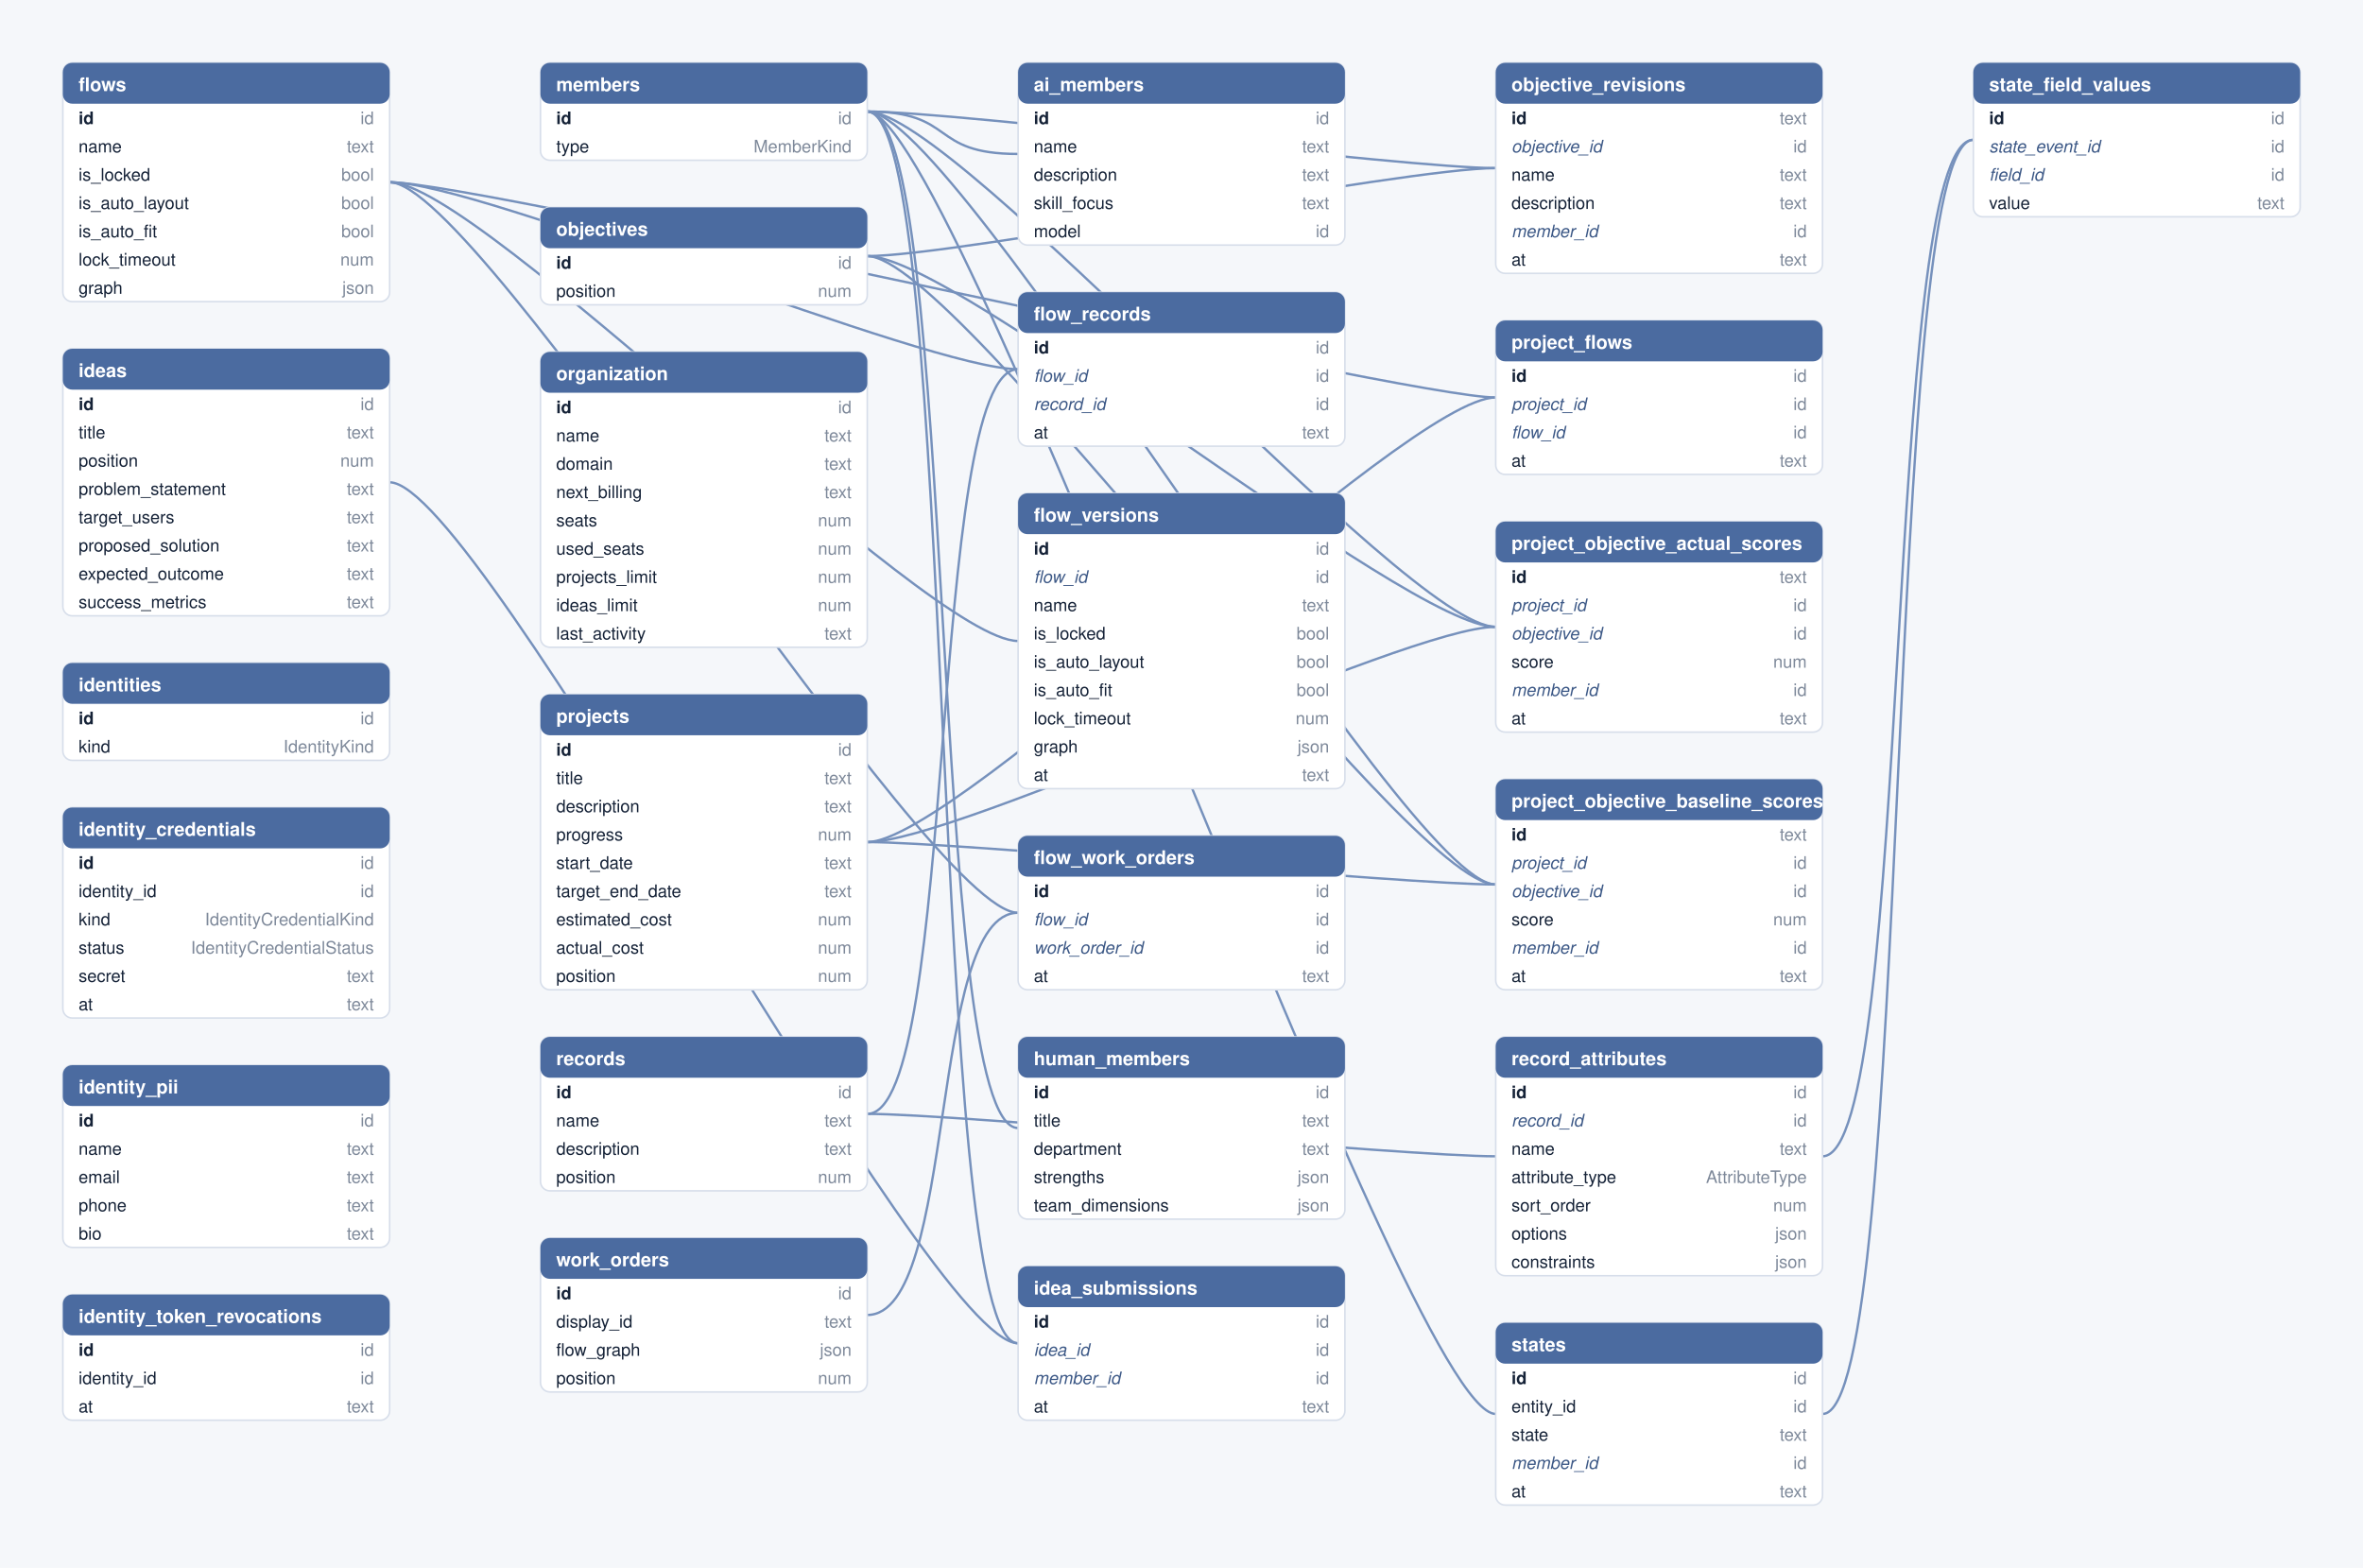
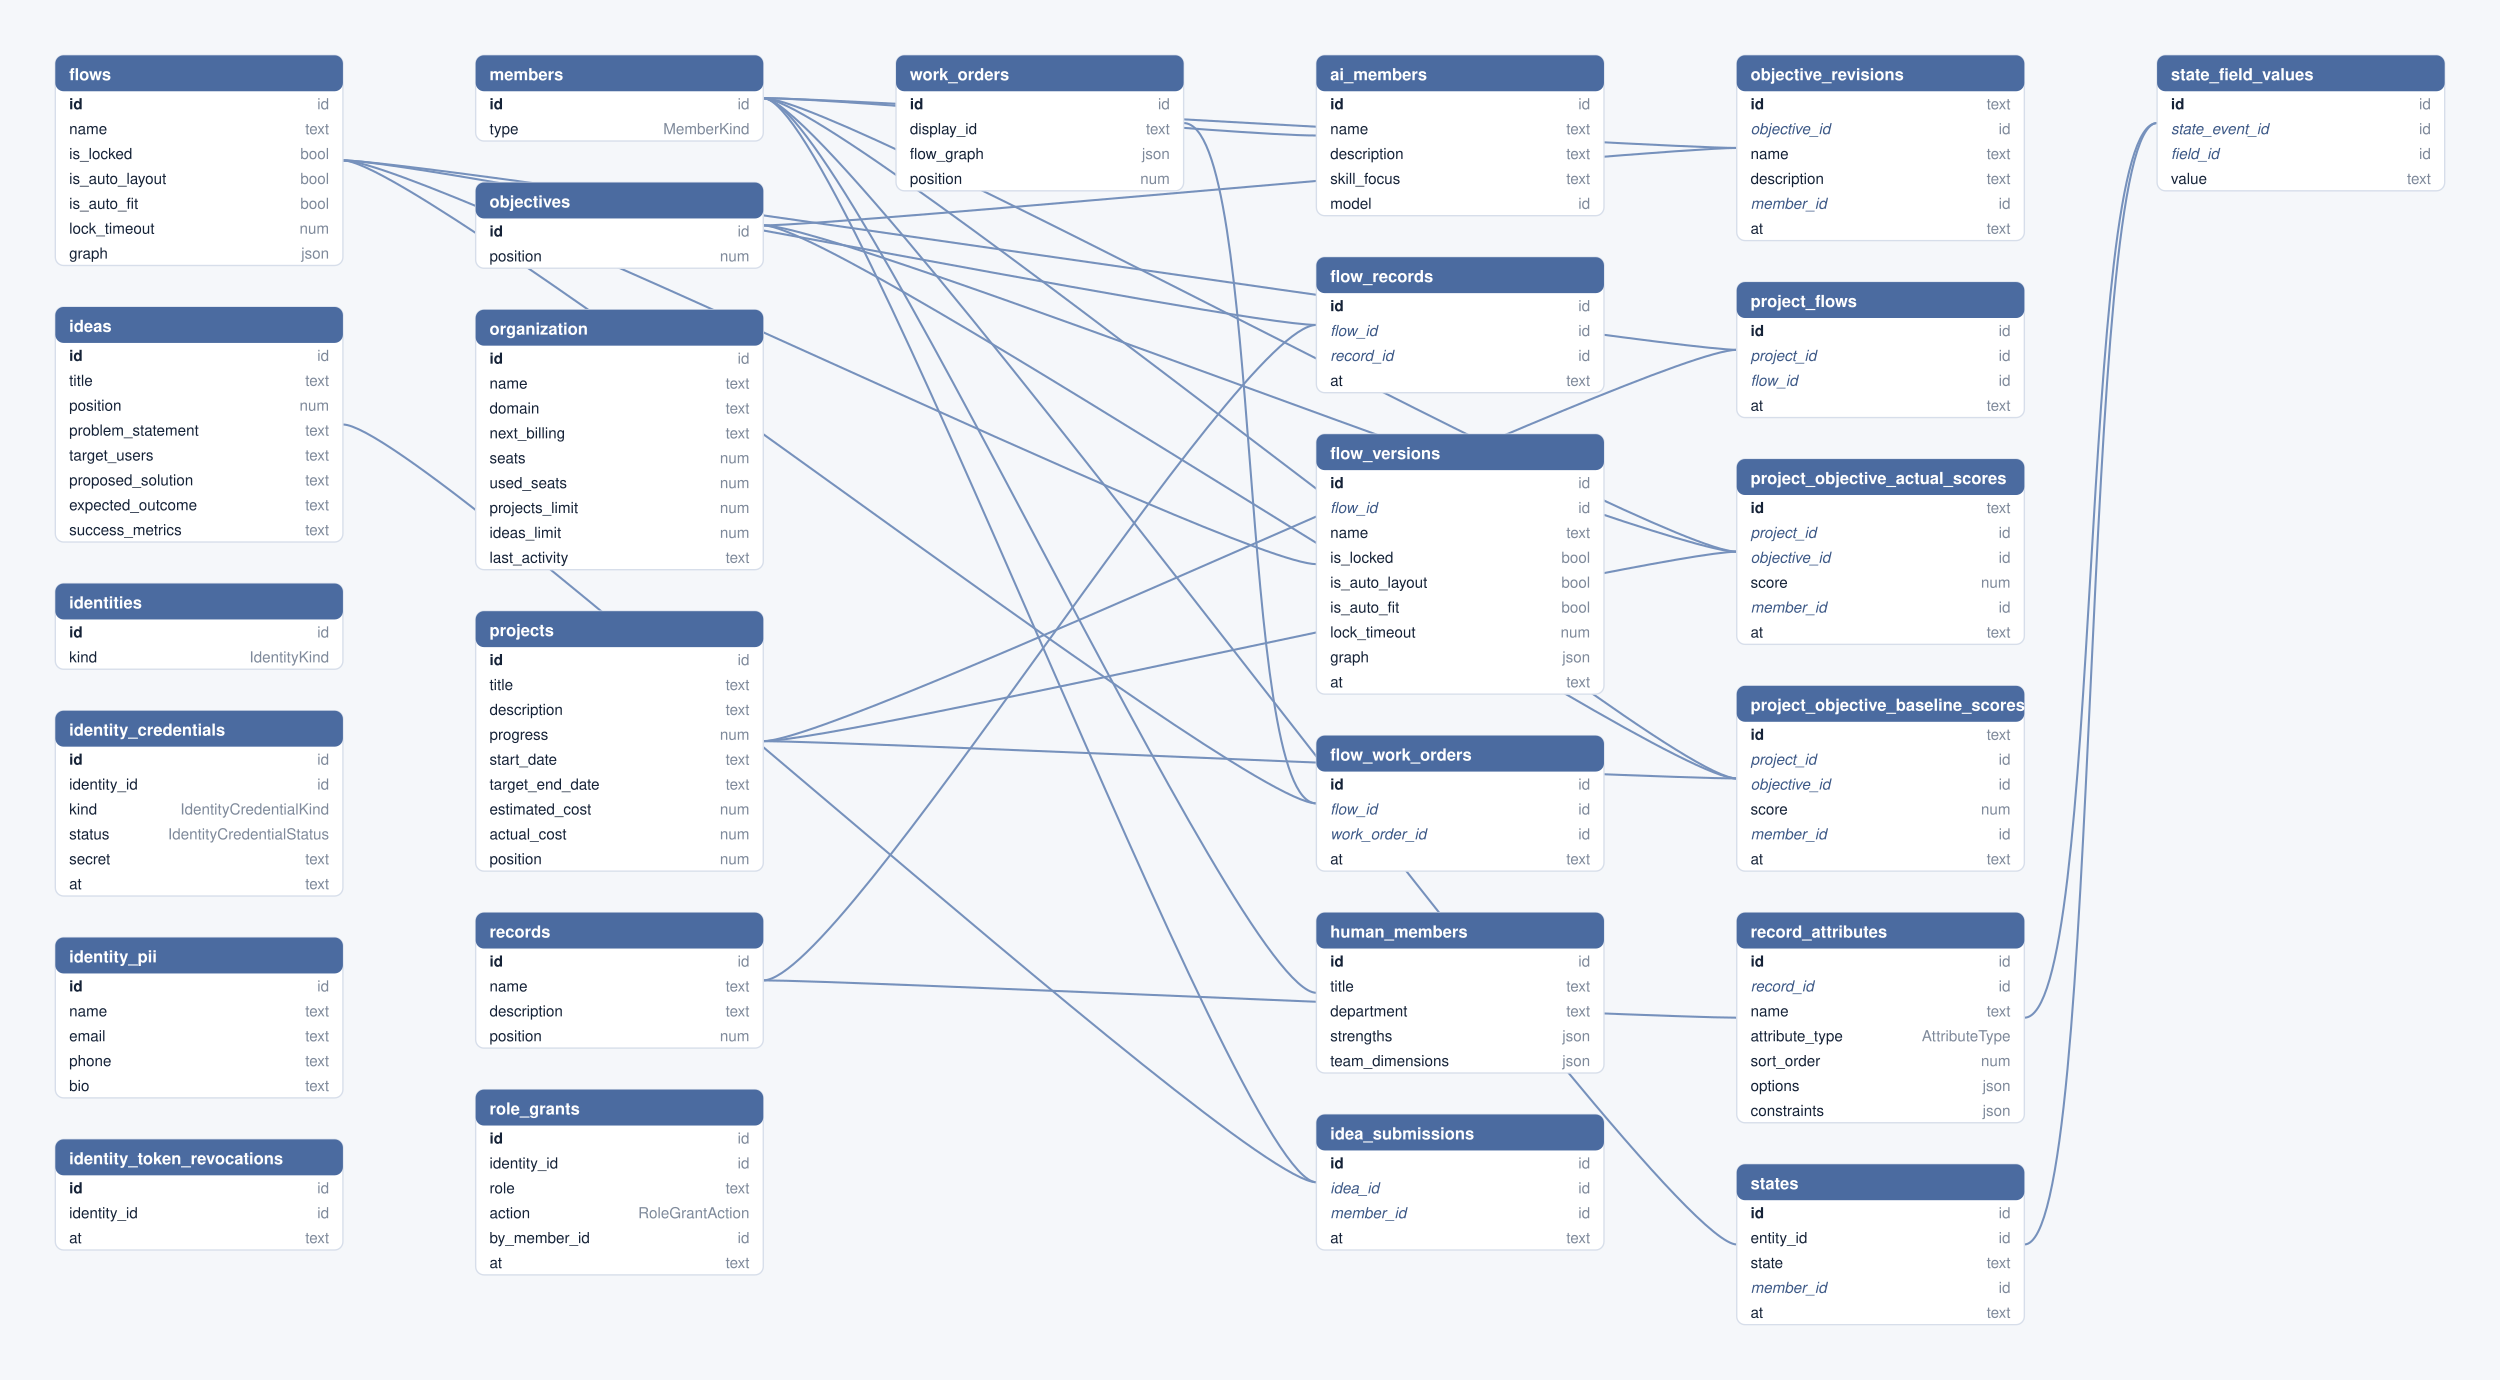
- <svg xmlns="http://www.w3.org/2000/svg" viewBox="0 0 1504 998" width="1504" height="998">
+ <svg xmlns="http://www.w3.org/2000/svg" viewBox="0 0 1808 998" width="1808" height="998">
  <defs>
    <style>
      text { font-family: ui-sans-serif, system-ui,
        'Segoe UI', Helvetica, Arial, sans-serif; }
      .box { fill: hsl(0 0% 100%);
        stroke: hsl(217 30% 88%); stroke-width: 1; }
      .head { fill: hsl(217 36% 46%); }
      .thead { fill: hsl(0 0% 100%); font-size: 12px;
        font-weight: 700; }
      .col, .pk, .fk, .type { font-size: 11px; }
      .col { fill: hsl(217 45% 15%); }
      .pk { fill: hsl(217 45% 15%); font-weight: 700; }
      .fk { fill: hsl(217 38% 38%);
        font-style: italic; }
      .type { fill: hsl(217 12% 55%);
        text-anchor: end; }
      .edge { fill: none; stroke: hsl(217 34% 60%);
        stroke-width: 1.5; }
    </style>
  </defs>
-   <rect x="0" y="0" width="1504" height="998" fill="hsl(217 30% 97%)" />
-   <path class="edge" d="M 648 718 C 590.4 718, 609.6 71, 552 71" />
-   <path class="edge" d="M 648 98 C 590.4 98, 609.6 71, 552 71" />
-   <path class="edge" d="M 648 408 C 590.4 408, 305.6 116, 248 116" />
-   <path class="edge" d="M 952 253 C 894.4 253, 609.6 536, 552 536" />
-   <path class="edge" d="M 952 253 C 894.4 253, 305.6 116, 248 116" />
-   <path class="edge" d="M 648 581 C 590.4 581, 305.6 116, 248 116" />
-   <path class="edge" d="M 648 581 C 590.4 581, 609.6 837, 552 837" />
-   <path class="edge" d="M 1256 89 C 1198.4 89, 1217.6 900, 1160 900" />
-   <path class="edge" d="M 1256 89 C 1198.4 89, 1217.6 736, 1160 736" />
-   <path class="edge" d="M 952 736 C 894.4 736, 609.6 709, 552 709" />
-   <path class="edge" d="M 648 235 C 590.4 235, 305.6 116, 248 116" />
-   <path class="edge" d="M 648 235 C 590.4 235, 609.6 709, 552 709" />
-   <path class="edge" d="M 648 855 C 590.4 855, 305.6 307, 248 307" />
-   <path class="edge" d="M 648 855 C 590.4 855, 609.6 71, 552 71" />
-   <path class="edge" d="M 952 107 C 894.4 107, 609.6 163, 552 163" />
-   <path class="edge" d="M 952 107 C 894.4 107, 609.6 71, 552 71" />
-   <path class="edge" d="M 952 563 C 894.4 563, 609.6 536, 552 536" />
-   <path class="edge" d="M 952 563 C 894.4 563, 609.6 163, 552 163" />
-   <path class="edge" d="M 952 563 C 894.4 563, 609.6 71, 552 71" />
-   <path class="edge" d="M 952 399 C 894.4 399, 609.6 536, 552 536" />
-   <path class="edge" d="M 952 399 C 894.4 399, 609.6 163, 552 163" />
-   <path class="edge" d="M 952 399 C 894.4 399, 609.6 71, 552 71" />
-   <path class="edge" d="M 952 900 C 894.4 900, 609.6 71, 552 71" />
+   <rect x="0" y="0" width="1808" height="998" fill="hsl(217 30% 97%)" />
+   <path class="edge" d="M 952 718 C 894.4 718, 609.6 71, 552 71" />
+   <path class="edge" d="M 952 98 C 894.4 98, 609.6 71, 552 71" />
+   <path class="edge" d="M 952 408 C 894.4 408, 305.6 116, 248 116" />
+   <path class="edge" d="M 1256 253 C 1198.4 253, 609.6 536, 552 536" />
+   <path class="edge" d="M 1256 253 C 1198.4 253, 305.6 116, 248 116" />
+   <path class="edge" d="M 952 581 C 894.4 581, 305.6 116, 248 116" />
+   <path class="edge" d="M 952 581 C 894.4 581, 913.6 89, 856 89" />
+   <path class="edge" d="M 1560 89 C 1502.4 89, 1521.6 900, 1464 900" />
+   <path class="edge" d="M 1560 89 C 1502.4 89, 1521.6 736, 1464 736" />
+   <path class="edge" d="M 1256 736 C 1198.4 736, 609.6 709, 552 709" />
+   <path class="edge" d="M 952 235 C 894.4 235, 305.6 116, 248 116" />
+   <path class="edge" d="M 952 235 C 894.4 235, 609.6 709, 552 709" />
+   <path class="edge" d="M 952 855 C 894.4 855, 305.6 307, 248 307" />
+   <path class="edge" d="M 952 855 C 894.4 855, 609.6 71, 552 71" />
+   <path class="edge" d="M 1256 107 C 1198.4 107, 609.6 163, 552 163" />
+   <path class="edge" d="M 1256 107 C 1198.4 107, 609.6 71, 552 71" />
+   <path class="edge" d="M 1256 563 C 1198.4 563, 609.6 536, 552 536" />
+   <path class="edge" d="M 1256 563 C 1198.4 563, 609.6 163, 552 163" />
+   <path class="edge" d="M 1256 563 C 1198.4 563, 609.6 71, 552 71" />
+   <path class="edge" d="M 1256 399 C 1198.4 399, 609.6 536, 552 536" />
+   <path class="edge" d="M 1256 399 C 1198.4 399, 609.6 163, 552 163" />
+   <path class="edge" d="M 1256 399 C 1198.4 399, 609.6 71, 552 71" />
+   <path class="edge" d="M 1256 900 C 1198.4 900, 609.6 71, 552 71" />
  <g class="table">
    <rect class="box" x="344" y="40" width="208" height="62" rx="6" />
    <rect class="head" x="344" y="40" width="208" height="26" rx="6" />
    <text class="thead" x="354" y="58">members</text>
    <text class="pk" x="354" y="79">id</text>
    <text class="type" x="542" y="79">id</text>
    <text class="col" x="354" y="97">type</text>
    <text class="type" x="542" y="97">MemberKind</text>
  </g>
  <g class="table">
-     <rect class="box" x="648" y="660" width="208" height="116" rx="6" />
-     <rect class="head" x="648" y="660" width="208" height="26" rx="6" />
-     <text class="thead" x="658" y="678">human_members</text>
-     <text class="pk" x="658" y="699">id</text>
-     <text class="type" x="846" y="699">id</text>
-     <text class="col" x="658" y="717">title</text>
-     <text class="type" x="846" y="717">text</text>
-     <text class="col" x="658" y="735">department</text>
-     <text class="type" x="846" y="735">text</text>
-     <text class="col" x="658" y="753">strengths</text>
-     <text class="type" x="846" y="753">json</text>
-     <text class="col" x="658" y="771">team_dimensions</text>
-     <text class="type" x="846" y="771">json</text>
-   </g>
-   <g class="table">
-     <rect class="box" x="648" y="40" width="208" height="116" rx="6" />
-     <rect class="head" x="648" y="40" width="208" height="26" rx="6" />
-     <text class="thead" x="658" y="58">ai_members</text>
-     <text class="pk" x="658" y="79">id</text>
-     <text class="type" x="846" y="79">id</text>
-     <text class="col" x="658" y="97">name</text>
-     <text class="type" x="846" y="97">text</text>
-     <text class="col" x="658" y="115">description</text>
-     <text class="type" x="846" y="115">text</text>
-     <text class="col" x="658" y="133">skill_focus</text>
-     <text class="type" x="846" y="133">text</text>
-     <text class="col" x="658" y="151">model</text>
-     <text class="type" x="846" y="151">id</text>
+     <rect class="box" x="952" y="660" width="208" height="116" rx="6" />
+     <rect class="head" x="952" y="660" width="208" height="26" rx="6" />
+     <text class="thead" x="962" y="678">human_members</text>
+     <text class="pk" x="962" y="699">id</text>
+     <text class="type" x="1150" y="699">id</text>
+     <text class="col" x="962" y="717">title</text>
+     <text class="type" x="1150" y="717">text</text>
+     <text class="col" x="962" y="735">department</text>
+     <text class="type" x="1150" y="735">text</text>
+     <text class="col" x="962" y="753">strengths</text>
+     <text class="type" x="1150" y="753">json</text>
+     <text class="col" x="962" y="771">team_dimensions</text>
+     <text class="type" x="1150" y="771">json</text>
+   </g>
+   <g class="table">
+     <rect class="box" x="952" y="40" width="208" height="116" rx="6" />
+     <rect class="head" x="952" y="40" width="208" height="26" rx="6" />
+     <text class="thead" x="962" y="58">ai_members</text>
+     <text class="pk" x="962" y="79">id</text>
+     <text class="type" x="1150" y="79">id</text>
+     <text class="col" x="962" y="97">name</text>
+     <text class="type" x="1150" y="97">text</text>
+     <text class="col" x="962" y="115">description</text>
+     <text class="type" x="1150" y="115">text</text>
+     <text class="col" x="962" y="133">skill_focus</text>
+     <text class="type" x="1150" y="133">text</text>
+     <text class="col" x="962" y="151">model</text>
+     <text class="type" x="1150" y="151">id</text>
  </g>
  <g class="table">
    <rect class="box" x="40" y="422" width="208" height="62" rx="6" />
    <rect class="head" x="40" y="422" width="208" height="26" rx="6" />
    <text class="thead" x="50" y="440">identities</text>
    <text class="pk" x="50" y="461">id</text>
    <text class="type" x="238" y="461">id</text>
    <text class="col" x="50" y="479">kind</text>
    <text class="type" x="238" y="479">IdentityKind</text>
  </g>
  <g class="table">
    <rect class="box" x="40" y="678" width="208" height="116" rx="6" />
    <rect class="head" x="40" y="678" width="208" height="26" rx="6" />
    <text class="thead" x="50" y="696">identity_pii</text>
    <text class="pk" x="50" y="717">id</text>
    <text class="type" x="238" y="717">id</text>
    <text class="col" x="50" y="735">name</text>
    <text class="type" x="238" y="735">text</text>
    <text class="col" x="50" y="753">email</text>
    <text class="type" x="238" y="753">text</text>
    <text class="col" x="50" y="771">phone</text>
    <text class="type" x="238" y="771">text</text>
    <text class="col" x="50" y="789">bio</text>
    <text class="type" x="238" y="789">text</text>
  </g>
  <g class="table">
    <rect class="box" x="40" y="514" width="208" height="134" rx="6" />
    <rect class="head" x="40" y="514" width="208" height="26" rx="6" />
    <text class="thead" x="50" y="532">identity_credentials</text>
    <text class="pk" x="50" y="553">id</text>
    <text class="type" x="238" y="553">id</text>
    <text class="col" x="50" y="571">identity_id</text>
    <text class="type" x="238" y="571">id</text>
    <text class="col" x="50" y="589">kind</text>
    <text class="type" x="238" y="589">IdentityCredentialKind</text>
    <text class="col" x="50" y="607">status</text>
    <text class="type" x="238" y="607">IdentityCredentialStatus</text>
    <text class="col" x="50" y="625">secret</text>
    <text class="type" x="238" y="625">text</text>
    <text class="col" x="50" y="643">at</text>
    <text class="type" x="238" y="643">text</text>
  </g>
  <g class="table">
    <rect class="box" x="40" y="824" width="208" height="80" rx="6" />
    <rect class="head" x="40" y="824" width="208" height="26" rx="6" />
    <text class="thead" x="50" y="842">identity_token_revocations</text>
    <text class="pk" x="50" y="863">id</text>
    <text class="type" x="238" y="863">id</text>
    <text class="col" x="50" y="881">identity_id</text>
    <text class="type" x="238" y="881">id</text>
    <text class="col" x="50" y="899">at</text>
    <text class="type" x="238" y="899">text</text>
+   </g>
+   <g class="table">
+     <rect class="box" x="344" y="788" width="208" height="134" rx="6" />
+     <rect class="head" x="344" y="788" width="208" height="26" rx="6" />
+     <text class="thead" x="354" y="806">role_grants</text>
+     <text class="pk" x="354" y="827">id</text>
+     <text class="type" x="542" y="827">id</text>
+     <text class="col" x="354" y="845">identity_id</text>
+     <text class="type" x="542" y="845">id</text>
+     <text class="col" x="354" y="863">role</text>
+     <text class="type" x="542" y="863">text</text>
+     <text class="col" x="354" y="881">action</text>
+     <text class="type" x="542" y="881">RoleGrantAction</text>
+     <text class="col" x="354" y="899">by_member_id</text>
+     <text class="type" x="542" y="899">id</text>
+     <text class="col" x="354" y="917">at</text>
+     <text class="type" x="542" y="917">text</text>
  </g>
  <g class="table">
    <rect class="box" x="40" y="222" width="208" height="170" rx="6" />
    <rect class="head" x="40" y="222" width="208" height="26" rx="6" />
    <text class="thead" x="50" y="240">ideas</text>
    <text class="pk" x="50" y="261">id</text>
    <text class="type" x="238" y="261">id</text>
    <text class="col" x="50" y="279">title</text>
    <text class="type" x="238" y="279">text</text>
    <text class="col" x="50" y="297">position</text>
    <text class="type" x="238" y="297">num</text>
    <text class="col" x="50" y="315">problem_statement</text>
    <text class="type" x="238" y="315">text</text>
    <text class="col" x="50" y="333">target_users</text>
    <text class="type" x="238" y="333">text</text>
    <text class="col" x="50" y="351">proposed_solution</text>
    <text class="type" x="238" y="351">text</text>
    <text class="col" x="50" y="369">expected_outcome</text>
    <text class="type" x="238" y="369">text</text>
    <text class="col" x="50" y="387">success_metrics</text>
    <text class="type" x="238" y="387">text</text>
  </g>
  <g class="table">
    <rect class="box" x="344" y="442" width="208" height="188" rx="6" />
    <rect class="head" x="344" y="442" width="208" height="26" rx="6" />
    <text class="thead" x="354" y="460">projects</text>
    <text class="pk" x="354" y="481">id</text>
    <text class="type" x="542" y="481">id</text>
    <text class="col" x="354" y="499">title</text>
    <text class="type" x="542" y="499">text</text>
    <text class="col" x="354" y="517">description</text>
    <text class="type" x="542" y="517">text</text>
    <text class="col" x="354" y="535">progress</text>
    <text class="type" x="542" y="535">num</text>
    <text class="col" x="354" y="553">start_date</text>
    <text class="type" x="542" y="553">text</text>
    <text class="col" x="354" y="571">target_end_date</text>
    <text class="type" x="542" y="571">text</text>
    <text class="col" x="354" y="589">estimated_cost</text>
    <text class="type" x="542" y="589">num</text>
    <text class="col" x="354" y="607">actual_cost</text>
    <text class="type" x="542" y="607">num</text>
    <text class="col" x="354" y="625">position</text>
    <text class="type" x="542" y="625">num</text>
  </g>
  <g class="table">
    <rect class="box" x="40" y="40" width="208" height="152" rx="6" />
    <rect class="head" x="40" y="40" width="208" height="26" rx="6" />
    <text class="thead" x="50" y="58">flows</text>
    <text class="pk" x="50" y="79">id</text>
    <text class="type" x="238" y="79">id</text>
    <text class="col" x="50" y="97">name</text>
    <text class="type" x="238" y="97">text</text>
    <text class="col" x="50" y="115">is_locked</text>
    <text class="type" x="238" y="115">bool</text>
    <text class="col" x="50" y="133">is_auto_layout</text>
    <text class="type" x="238" y="133">bool</text>
    <text class="col" x="50" y="151">is_auto_fit</text>
    <text class="type" x="238" y="151">bool</text>
    <text class="col" x="50" y="169">lock_timeout</text>
    <text class="type" x="238" y="169">num</text>
    <text class="col" x="50" y="187">graph</text>
    <text class="type" x="238" y="187">json</text>
  </g>
  <g class="table">
-     <rect class="box" x="648" y="314" width="208" height="188" rx="6" />
-     <rect class="head" x="648" y="314" width="208" height="26" rx="6" />
-     <text class="thead" x="658" y="332">flow_versions</text>
-     <text class="pk" x="658" y="353">id</text>
-     <text class="type" x="846" y="353">id</text>
-     <text class="fk" x="658" y="371">flow_id</text>
-     <text class="type" x="846" y="371">id</text>
-     <text class="col" x="658" y="389">name</text>
-     <text class="type" x="846" y="389">text</text>
-     <text class="col" x="658" y="407">is_locked</text>
-     <text class="type" x="846" y="407">bool</text>
-     <text class="col" x="658" y="425">is_auto_layout</text>
-     <text class="type" x="846" y="425">bool</text>
-     <text class="col" x="658" y="443">is_auto_fit</text>
-     <text class="type" x="846" y="443">bool</text>
-     <text class="col" x="658" y="461">lock_timeout</text>
-     <text class="type" x="846" y="461">num</text>
-     <text class="col" x="658" y="479">graph</text>
-     <text class="type" x="846" y="479">json</text>
-     <text class="col" x="658" y="497">at</text>
-     <text class="type" x="846" y="497">text</text>
-   </g>
-   <g class="table">
-     <rect class="box" x="952" y="204" width="208" height="98" rx="6" />
-     <rect class="head" x="952" y="204" width="208" height="26" rx="6" />
-     <text class="thead" x="962" y="222">project_flows</text>
-     <text class="pk" x="962" y="243">id</text>
-     <text class="type" x="1150" y="243">id</text>
-     <text class="fk" x="962" y="261">project_id</text>
-     <text class="type" x="1150" y="261">id</text>
-     <text class="fk" x="962" y="279">flow_id</text>
-     <text class="type" x="1150" y="279">id</text>
-     <text class="col" x="962" y="297">at</text>
-     <text class="type" x="1150" y="297">text</text>
-   </g>
-   <g class="table">
-     <rect class="box" x="344" y="788" width="208" height="98" rx="6" />
-     <rect class="head" x="344" y="788" width="208" height="26" rx="6" />
-     <text class="thead" x="354" y="806">work_orders</text>
-     <text class="pk" x="354" y="827">id</text>
-     <text class="type" x="542" y="827">id</text>
-     <text class="col" x="354" y="845">display_id</text>
-     <text class="type" x="542" y="845">text</text>
-     <text class="col" x="354" y="863">flow_graph</text>
-     <text class="type" x="542" y="863">json</text>
-     <text class="col" x="354" y="881">position</text>
-     <text class="type" x="542" y="881">num</text>
-   </g>
-   <g class="table">
-     <rect class="box" x="648" y="532" width="208" height="98" rx="6" />
-     <rect class="head" x="648" y="532" width="208" height="26" rx="6" />
-     <text class="thead" x="658" y="550">flow_work_orders</text>
-     <text class="pk" x="658" y="571">id</text>
-     <text class="type" x="846" y="571">id</text>
-     <text class="fk" x="658" y="589">flow_id</text>
-     <text class="type" x="846" y="589">id</text>
-     <text class="fk" x="658" y="607">work_order_id</text>
-     <text class="type" x="846" y="607">id</text>
-     <text class="col" x="658" y="625">at</text>
-     <text class="type" x="846" y="625">text</text>
-   </g>
-   <g class="table">
-     <rect class="box" x="1256" y="40" width="208" height="98" rx="6" />
-     <rect class="head" x="1256" y="40" width="208" height="26" rx="6" />
-     <text class="thead" x="1266" y="58">state_field_values</text>
-     <text class="pk" x="1266" y="79">id</text>
-     <text class="type" x="1454" y="79">id</text>
-     <text class="fk" x="1266" y="97">state_event_id</text>
-     <text class="type" x="1454" y="97">id</text>
-     <text class="fk" x="1266" y="115">field_id</text>
-     <text class="type" x="1454" y="115">id</text>
-     <text class="col" x="1266" y="133">value</text>
-     <text class="type" x="1454" y="133">text</text>
+     <rect class="box" x="952" y="314" width="208" height="188" rx="6" />
+     <rect class="head" x="952" y="314" width="208" height="26" rx="6" />
+     <text class="thead" x="962" y="332">flow_versions</text>
+     <text class="pk" x="962" y="353">id</text>
+     <text class="type" x="1150" y="353">id</text>
+     <text class="fk" x="962" y="371">flow_id</text>
+     <text class="type" x="1150" y="371">id</text>
+     <text class="col" x="962" y="389">name</text>
+     <text class="type" x="1150" y="389">text</text>
+     <text class="col" x="962" y="407">is_locked</text>
+     <text class="type" x="1150" y="407">bool</text>
+     <text class="col" x="962" y="425">is_auto_layout</text>
+     <text class="type" x="1150" y="425">bool</text>
+     <text class="col" x="962" y="443">is_auto_fit</text>
+     <text class="type" x="1150" y="443">bool</text>
+     <text class="col" x="962" y="461">lock_timeout</text>
+     <text class="type" x="1150" y="461">num</text>
+     <text class="col" x="962" y="479">graph</text>
+     <text class="type" x="1150" y="479">json</text>
+     <text class="col" x="962" y="497">at</text>
+     <text class="type" x="1150" y="497">text</text>
+   </g>
+   <g class="table">
+     <rect class="box" x="1256" y="204" width="208" height="98" rx="6" />
+     <rect class="head" x="1256" y="204" width="208" height="26" rx="6" />
+     <text class="thead" x="1266" y="222">project_flows</text>
+     <text class="pk" x="1266" y="243">id</text>
+     <text class="type" x="1454" y="243">id</text>
+     <text class="fk" x="1266" y="261">project_id</text>
+     <text class="type" x="1454" y="261">id</text>
+     <text class="fk" x="1266" y="279">flow_id</text>
+     <text class="type" x="1454" y="279">id</text>
+     <text class="col" x="1266" y="297">at</text>
+     <text class="type" x="1454" y="297">text</text>
+   </g>
+   <g class="table">
+     <rect class="box" x="648" y="40" width="208" height="98" rx="6" />
+     <rect class="head" x="648" y="40" width="208" height="26" rx="6" />
+     <text class="thead" x="658" y="58">work_orders</text>
+     <text class="pk" x="658" y="79">id</text>
+     <text class="type" x="846" y="79">id</text>
+     <text class="col" x="658" y="97">display_id</text>
+     <text class="type" x="846" y="97">text</text>
+     <text class="col" x="658" y="115">flow_graph</text>
+     <text class="type" x="846" y="115">json</text>
+     <text class="col" x="658" y="133">position</text>
+     <text class="type" x="846" y="133">num</text>
+   </g>
+   <g class="table">
+     <rect class="box" x="952" y="532" width="208" height="98" rx="6" />
+     <rect class="head" x="952" y="532" width="208" height="26" rx="6" />
+     <text class="thead" x="962" y="550">flow_work_orders</text>
+     <text class="pk" x="962" y="571">id</text>
+     <text class="type" x="1150" y="571">id</text>
+     <text class="fk" x="962" y="589">flow_id</text>
+     <text class="type" x="1150" y="589">id</text>
+     <text class="fk" x="962" y="607">work_order_id</text>
+     <text class="type" x="1150" y="607">id</text>
+     <text class="col" x="962" y="625">at</text>
+     <text class="type" x="1150" y="625">text</text>
+   </g>
+   <g class="table">
+     <rect class="box" x="1560" y="40" width="208" height="98" rx="6" />
+     <rect class="head" x="1560" y="40" width="208" height="26" rx="6" />
+     <text class="thead" x="1570" y="58">state_field_values</text>
+     <text class="pk" x="1570" y="79">id</text>
+     <text class="type" x="1758" y="79">id</text>
+     <text class="fk" x="1570" y="97">state_event_id</text>
+     <text class="type" x="1758" y="97">id</text>
+     <text class="fk" x="1570" y="115">field_id</text>
+     <text class="type" x="1758" y="115">id</text>
+     <text class="col" x="1570" y="133">value</text>
+     <text class="type" x="1758" y="133">text</text>
  </g>
  <g class="table">
    <rect class="box" x="344" y="660" width="208" height="98" rx="6" />
    <rect class="head" x="344" y="660" width="208" height="26" rx="6" />
    <text class="thead" x="354" y="678">records</text>
    <text class="pk" x="354" y="699">id</text>
    <text class="type" x="542" y="699">id</text>
    <text class="col" x="354" y="717">name</text>
    <text class="type" x="542" y="717">text</text>
    <text class="col" x="354" y="735">description</text>
    <text class="type" x="542" y="735">text</text>
    <text class="col" x="354" y="753">position</text>
    <text class="type" x="542" y="753">num</text>
  </g>
  <g class="table">
-     <rect class="box" x="952" y="660" width="208" height="152" rx="6" />
-     <rect class="head" x="952" y="660" width="208" height="26" rx="6" />
-     <text class="thead" x="962" y="678">record_attributes</text>
-     <text class="pk" x="962" y="699">id</text>
-     <text class="type" x="1150" y="699">id</text>
-     <text class="fk" x="962" y="717">record_id</text>
-     <text class="type" x="1150" y="717">id</text>
-     <text class="col" x="962" y="735">name</text>
-     <text class="type" x="1150" y="735">text</text>
-     <text class="col" x="962" y="753">attribute_type</text>
-     <text class="type" x="1150" y="753">AttributeType</text>
-     <text class="col" x="962" y="771">sort_order</text>
-     <text class="type" x="1150" y="771">num</text>
-     <text class="col" x="962" y="789">options</text>
-     <text class="type" x="1150" y="789">json</text>
-     <text class="col" x="962" y="807">constraints</text>
-     <text class="type" x="1150" y="807">json</text>
-   </g>
-   <g class="table">
-     <rect class="box" x="648" y="186" width="208" height="98" rx="6" />
-     <rect class="head" x="648" y="186" width="208" height="26" rx="6" />
-     <text class="thead" x="658" y="204">flow_records</text>
-     <text class="pk" x="658" y="225">id</text>
-     <text class="type" x="846" y="225">id</text>
-     <text class="fk" x="658" y="243">flow_id</text>
-     <text class="type" x="846" y="243">id</text>
-     <text class="fk" x="658" y="261">record_id</text>
-     <text class="type" x="846" y="261">id</text>
-     <text class="col" x="658" y="279">at</text>
-     <text class="type" x="846" y="279">text</text>
+     <rect class="box" x="1256" y="660" width="208" height="152" rx="6" />
+     <rect class="head" x="1256" y="660" width="208" height="26" rx="6" />
+     <text class="thead" x="1266" y="678">record_attributes</text>
+     <text class="pk" x="1266" y="699">id</text>
+     <text class="type" x="1454" y="699">id</text>
+     <text class="fk" x="1266" y="717">record_id</text>
+     <text class="type" x="1454" y="717">id</text>
+     <text class="col" x="1266" y="735">name</text>
+     <text class="type" x="1454" y="735">text</text>
+     <text class="col" x="1266" y="753">attribute_type</text>
+     <text class="type" x="1454" y="753">AttributeType</text>
+     <text class="col" x="1266" y="771">sort_order</text>
+     <text class="type" x="1454" y="771">num</text>
+     <text class="col" x="1266" y="789">options</text>
+     <text class="type" x="1454" y="789">json</text>
+     <text class="col" x="1266" y="807">constraints</text>
+     <text class="type" x="1454" y="807">json</text>
+   </g>
+   <g class="table">
+     <rect class="box" x="952" y="186" width="208" height="98" rx="6" />
+     <rect class="head" x="952" y="186" width="208" height="26" rx="6" />
+     <text class="thead" x="962" y="204">flow_records</text>
+     <text class="pk" x="962" y="225">id</text>
+     <text class="type" x="1150" y="225">id</text>
+     <text class="fk" x="962" y="243">flow_id</text>
+     <text class="type" x="1150" y="243">id</text>
+     <text class="fk" x="962" y="261">record_id</text>
+     <text class="type" x="1150" y="261">id</text>
+     <text class="col" x="962" y="279">at</text>
+     <text class="type" x="1150" y="279">text</text>
  </g>
  <g class="table">
    <rect class="box" x="344" y="224" width="208" height="188" rx="6" />
    <rect class="head" x="344" y="224" width="208" height="26" rx="6" />
    <text class="thead" x="354" y="242">organization</text>
    <text class="pk" x="354" y="263">id</text>
    <text class="type" x="542" y="263">id</text>
    <text class="col" x="354" y="281">name</text>
    <text class="type" x="542" y="281">text</text>
    <text class="col" x="354" y="299">domain</text>
    <text class="type" x="542" y="299">text</text>
    <text class="col" x="354" y="317">next_billing</text>
    <text class="type" x="542" y="317">text</text>
    <text class="col" x="354" y="335">seats</text>
    <text class="type" x="542" y="335">num</text>
    <text class="col" x="354" y="353">used_seats</text>
    <text class="type" x="542" y="353">num</text>
    <text class="col" x="354" y="371">projects_limit</text>
    <text class="type" x="542" y="371">num</text>
    <text class="col" x="354" y="389">ideas_limit</text>
    <text class="type" x="542" y="389">num</text>
    <text class="col" x="354" y="407">last_activity</text>
    <text class="type" x="542" y="407">text</text>
  </g>
  <g class="table">
-     <rect class="box" x="648" y="806" width="208" height="98" rx="6" />
-     <rect class="head" x="648" y="806" width="208" height="26" rx="6" />
-     <text class="thead" x="658" y="824">idea_submissions</text>
-     <text class="pk" x="658" y="845">id</text>
-     <text class="type" x="846" y="845">id</text>
-     <text class="fk" x="658" y="863">idea_id</text>
-     <text class="type" x="846" y="863">id</text>
-     <text class="fk" x="658" y="881">member_id</text>
-     <text class="type" x="846" y="881">id</text>
-     <text class="col" x="658" y="899">at</text>
-     <text class="type" x="846" y="899">text</text>
+     <rect class="box" x="952" y="806" width="208" height="98" rx="6" />
+     <rect class="head" x="952" y="806" width="208" height="26" rx="6" />
+     <text class="thead" x="962" y="824">idea_submissions</text>
+     <text class="pk" x="962" y="845">id</text>
+     <text class="type" x="1150" y="845">id</text>
+     <text class="fk" x="962" y="863">idea_id</text>
+     <text class="type" x="1150" y="863">id</text>
+     <text class="fk" x="962" y="881">member_id</text>
+     <text class="type" x="1150" y="881">id</text>
+     <text class="col" x="962" y="899">at</text>
+     <text class="type" x="1150" y="899">text</text>
  </g>
  <g class="table">
    <rect class="box" x="344" y="132" width="208" height="62" rx="6" />
    <rect class="head" x="344" y="132" width="208" height="26" rx="6" />
    <text class="thead" x="354" y="150">objectives</text>
    <text class="pk" x="354" y="171">id</text>
    <text class="type" x="542" y="171">id</text>
    <text class="col" x="354" y="189">position</text>
    <text class="type" x="542" y="189">num</text>
  </g>
  <g class="table">
-     <rect class="box" x="952" y="40" width="208" height="134" rx="6" />
-     <rect class="head" x="952" y="40" width="208" height="26" rx="6" />
-     <text class="thead" x="962" y="58">objective_revisions</text>
-     <text class="pk" x="962" y="79">id</text>
-     <text class="type" x="1150" y="79">text</text>
-     <text class="fk" x="962" y="97">objective_id</text>
-     <text class="type" x="1150" y="97">id</text>
-     <text class="col" x="962" y="115">name</text>
-     <text class="type" x="1150" y="115">text</text>
-     <text class="col" x="962" y="133">description</text>
-     <text class="type" x="1150" y="133">text</text>
-     <text class="fk" x="962" y="151">member_id</text>
-     <text class="type" x="1150" y="151">id</text>
-     <text class="col" x="962" y="169">at</text>
-     <text class="type" x="1150" y="169">text</text>
-   </g>
-   <g class="table">
-     <rect class="box" x="952" y="496" width="208" height="134" rx="6" />
-     <rect class="head" x="952" y="496" width="208" height="26" rx="6" />
-     <text class="thead" x="962" y="514">project_objective_baseline_scores</text>
-     <text class="pk" x="962" y="535">id</text>
-     <text class="type" x="1150" y="535">text</text>
-     <text class="fk" x="962" y="553">project_id</text>
-     <text class="type" x="1150" y="553">id</text>
-     <text class="fk" x="962" y="571">objective_id</text>
-     <text class="type" x="1150" y="571">id</text>
-     <text class="col" x="962" y="589">score</text>
-     <text class="type" x="1150" y="589">num</text>
-     <text class="fk" x="962" y="607">member_id</text>
-     <text class="type" x="1150" y="607">id</text>
-     <text class="col" x="962" y="625">at</text>
-     <text class="type" x="1150" y="625">text</text>
-   </g>
-   <g class="table">
-     <rect class="box" x="952" y="332" width="208" height="134" rx="6" />
-     <rect class="head" x="952" y="332" width="208" height="26" rx="6" />
-     <text class="thead" x="962" y="350">project_objective_actual_scores</text>
-     <text class="pk" x="962" y="371">id</text>
-     <text class="type" x="1150" y="371">text</text>
-     <text class="fk" x="962" y="389">project_id</text>
-     <text class="type" x="1150" y="389">id</text>
-     <text class="fk" x="962" y="407">objective_id</text>
-     <text class="type" x="1150" y="407">id</text>
-     <text class="col" x="962" y="425">score</text>
-     <text class="type" x="1150" y="425">num</text>
-     <text class="fk" x="962" y="443">member_id</text>
-     <text class="type" x="1150" y="443">id</text>
-     <text class="col" x="962" y="461">at</text>
-     <text class="type" x="1150" y="461">text</text>
-   </g>
-   <g class="table">
-     <rect class="box" x="952" y="842" width="208" height="116" rx="6" />
-     <rect class="head" x="952" y="842" width="208" height="26" rx="6" />
-     <text class="thead" x="962" y="860">states</text>
-     <text class="pk" x="962" y="881">id</text>
-     <text class="type" x="1150" y="881">id</text>
-     <text class="col" x="962" y="899">entity_id</text>
-     <text class="type" x="1150" y="899">id</text>
-     <text class="col" x="962" y="917">state</text>
-     <text class="type" x="1150" y="917">text</text>
-     <text class="fk" x="962" y="935">member_id</text>
-     <text class="type" x="1150" y="935">id</text>
-     <text class="col" x="962" y="953">at</text>
-     <text class="type" x="1150" y="953">text</text>
+     <rect class="box" x="1256" y="40" width="208" height="134" rx="6" />
+     <rect class="head" x="1256" y="40" width="208" height="26" rx="6" />
+     <text class="thead" x="1266" y="58">objective_revisions</text>
+     <text class="pk" x="1266" y="79">id</text>
+     <text class="type" x="1454" y="79">text</text>
+     <text class="fk" x="1266" y="97">objective_id</text>
+     <text class="type" x="1454" y="97">id</text>
+     <text class="col" x="1266" y="115">name</text>
+     <text class="type" x="1454" y="115">text</text>
+     <text class="col" x="1266" y="133">description</text>
+     <text class="type" x="1454" y="133">text</text>
+     <text class="fk" x="1266" y="151">member_id</text>
+     <text class="type" x="1454" y="151">id</text>
+     <text class="col" x="1266" y="169">at</text>
+     <text class="type" x="1454" y="169">text</text>
+   </g>
+   <g class="table">
+     <rect class="box" x="1256" y="496" width="208" height="134" rx="6" />
+     <rect class="head" x="1256" y="496" width="208" height="26" rx="6" />
+     <text class="thead" x="1266" y="514">project_objective_baseline_scores</text>
+     <text class="pk" x="1266" y="535">id</text>
+     <text class="type" x="1454" y="535">text</text>
+     <text class="fk" x="1266" y="553">project_id</text>
+     <text class="type" x="1454" y="553">id</text>
+     <text class="fk" x="1266" y="571">objective_id</text>
+     <text class="type" x="1454" y="571">id</text>
+     <text class="col" x="1266" y="589">score</text>
+     <text class="type" x="1454" y="589">num</text>
+     <text class="fk" x="1266" y="607">member_id</text>
+     <text class="type" x="1454" y="607">id</text>
+     <text class="col" x="1266" y="625">at</text>
+     <text class="type" x="1454" y="625">text</text>
+   </g>
+   <g class="table">
+     <rect class="box" x="1256" y="332" width="208" height="134" rx="6" />
+     <rect class="head" x="1256" y="332" width="208" height="26" rx="6" />
+     <text class="thead" x="1266" y="350">project_objective_actual_scores</text>
+     <text class="pk" x="1266" y="371">id</text>
+     <text class="type" x="1454" y="371">text</text>
+     <text class="fk" x="1266" y="389">project_id</text>
+     <text class="type" x="1454" y="389">id</text>
+     <text class="fk" x="1266" y="407">objective_id</text>
+     <text class="type" x="1454" y="407">id</text>
+     <text class="col" x="1266" y="425">score</text>
+     <text class="type" x="1454" y="425">num</text>
+     <text class="fk" x="1266" y="443">member_id</text>
+     <text class="type" x="1454" y="443">id</text>
+     <text class="col" x="1266" y="461">at</text>
+     <text class="type" x="1454" y="461">text</text>
+   </g>
+   <g class="table">
+     <rect class="box" x="1256" y="842" width="208" height="116" rx="6" />
+     <rect class="head" x="1256" y="842" width="208" height="26" rx="6" />
+     <text class="thead" x="1266" y="860">states</text>
+     <text class="pk" x="1266" y="881">id</text>
+     <text class="type" x="1454" y="881">id</text>
+     <text class="col" x="1266" y="899">entity_id</text>
+     <text class="type" x="1454" y="899">id</text>
+     <text class="col" x="1266" y="917">state</text>
+     <text class="type" x="1454" y="917">text</text>
+     <text class="fk" x="1266" y="935">member_id</text>
+     <text class="type" x="1454" y="935">id</text>
+     <text class="col" x="1266" y="953">at</text>
+     <text class="type" x="1454" y="953">text</text>
  </g>
</svg>
